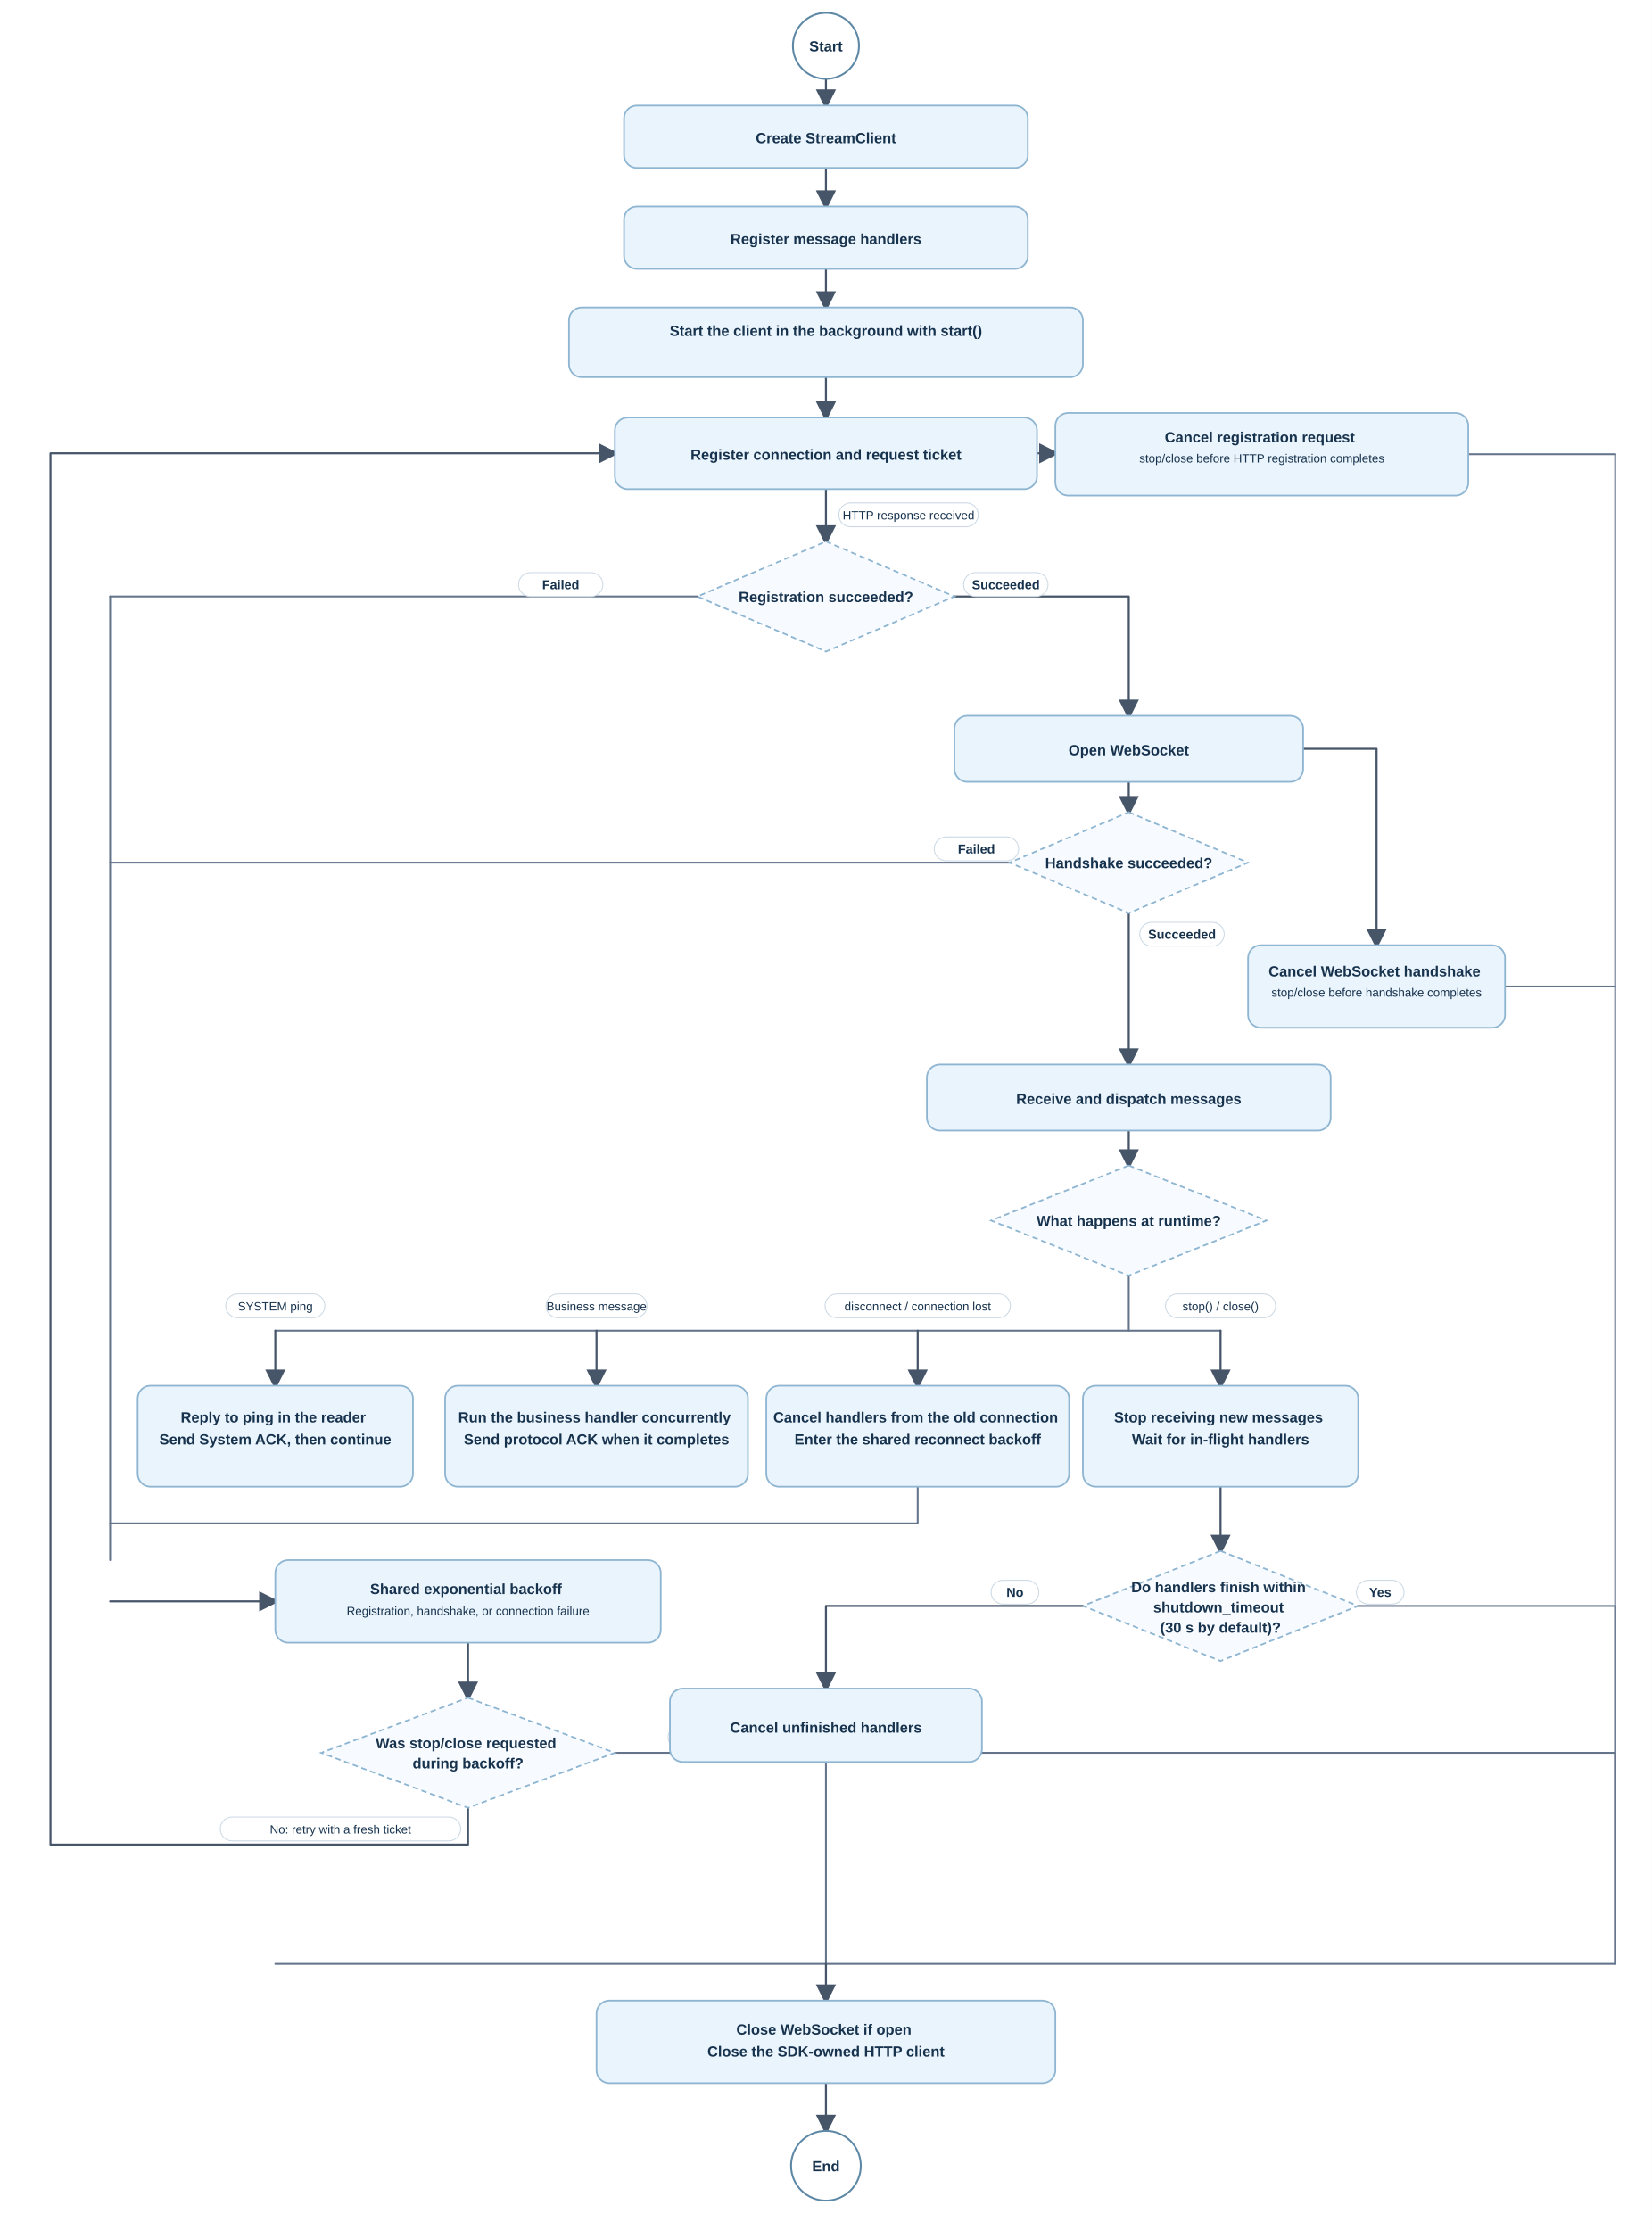
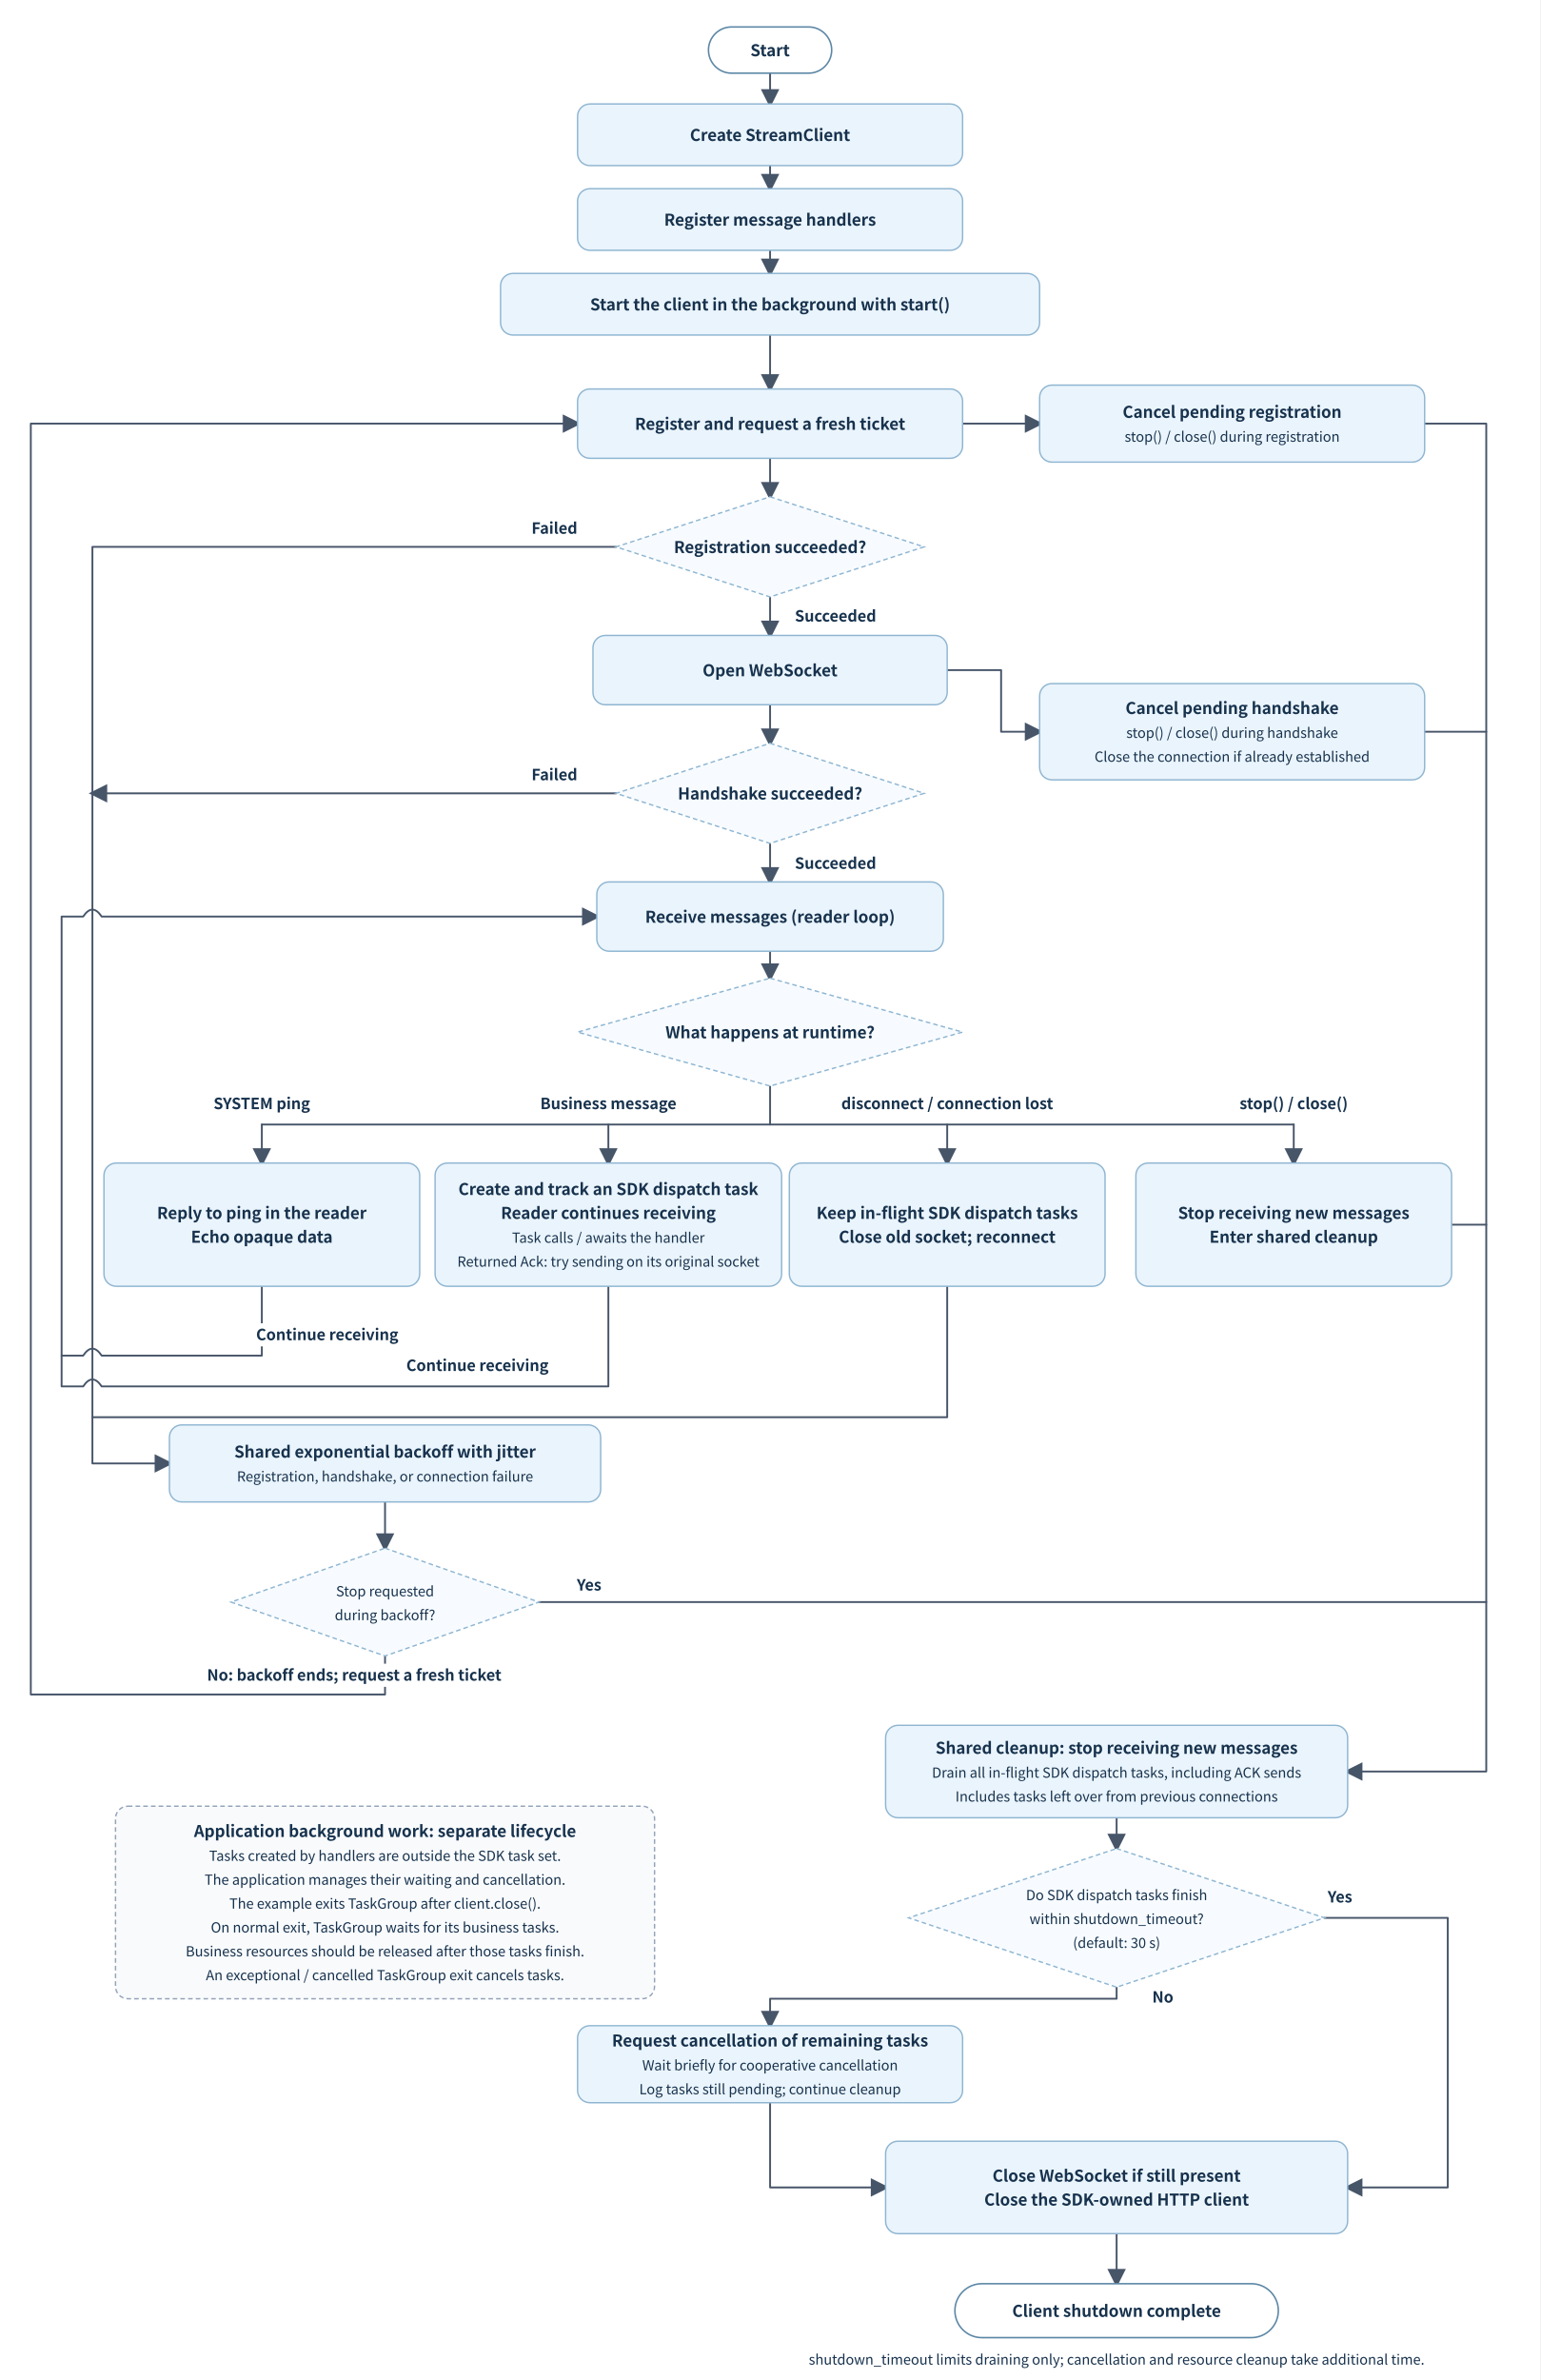
- <svg xmlns="http://www.w3.org/2000/svg" width="1800" height="2430" viewBox="0 0 1800 2430" role="img" aria-labelledby="title desc">
+ <svg xmlns="http://www.w3.org/2000/svg" width="2000" height="3090" viewBox="0 0 2000 3090" role="img" aria-labelledby="title desc">
  <defs>
    <marker id="arrow" markerWidth="10" markerHeight="10" refX="8" refY="5" orient="auto" markerUnits="strokeWidth">
      <path d="M0,0 L10,5 L0,10 z" fill="#475569" />
    </marker>
    <style>
-       text { font-family: Arial, "Segoe UI", sans-serif; fill: #17324d; }
-       .edge { fill: none; stroke: #475569; stroke-width: 2.2; stroke-linecap: round; stroke-linejoin: round; marker-end: url(#arrow); }
-       .join { fill: none; stroke: #64748b; stroke-width: 2.0; stroke-linecap: round; stroke-linejoin: round; }
+       text { font-family: "Microsoft YaHei", "Noto Sans CJK SC", Arial, sans-serif; fill: #17324d; }
+       .edge { fill: none; stroke: #475569; stroke-width: 2.4; stroke-linecap: round; stroke-linejoin: round; marker-end: url(#arrow); }
+       .join { fill: none; stroke: #475569; stroke-width: 2.4; stroke-linecap: round; stroke-linejoin: round; }
      .node { fill: #eaf4fc; stroke: #8eb5d1; stroke-width: 1.8; }
      .decision { fill: #f7fbff; stroke: #8eb5d1; stroke-width: 1.8; stroke-dasharray: 6 4; }
-       .terminal { fill: #ffffff; stroke: #5c87a5; stroke-width: 2; }
-       .node-text { font-size: 16px; font-weight: 600; }
-       .small { font-size: 13px; font-weight: 500; }
-       .label { font-size: 14px; font-weight: 600; }
-       .pill { fill: #ffffff; stroke: #cbd8e3; stroke-width: 1; }
+       .terminal { fill: white; stroke: #5c87a5; stroke-width: 2; }
+       .note { fill: #f8fafc; stroke: #94a3b8; stroke-width: 1.8; stroke-dasharray: 6 4; }
+       .node-text { font-size: 21px; font-weight: 600; }
+       .small { font-size: 18px; font-weight: 500; }
+       .label { font-size: 20px; font-weight: 600; }
    </style>
  </defs>
-   <rect width="1800" height="2430" fill="#ffffff" />
+   <rect width="2000" height="3090" fill="white" />
  <g aria-hidden="true">
-     <path class="edge" d="M900 86 V115" />
-     <path class="edge" d="M900 183 V225" />
-     <path class="edge" d="M900 293 V335" />
-     <path class="edge" d="M900 411 V455" />
-     <path class="edge" d="M900 533 V590" />
-     <path class="edge" d="M1130 494 H1150" />
-     <path class="join" d="M1600 495 H1760" />
-     <path class="join" d="M760 650 H120" />
-     <path class="edge" d="M1040 650 H1230 V780" />
-     <path class="edge" d="M1230 852 V885" />
-     <path class="join" d="M1100 940 H120" />
-     <path class="edge" d="M1230 995 V1160" />
-     <path class="edge" d="M1420 816 H1500 V1030" />
-     <path class="join" d="M1640 1075 H1760" />
-     <path class="edge" d="M1230 1232 V1270" />
-     <path class="join" d="M1230 1390 V1450 H300" />
-     <path class="join" d="M1230 1450 H1330" />
-     <path class="edge" d="M300 1450 V1510" />
-     <path class="edge" d="M650 1450 V1510" />
-     <path class="edge" d="M1000 1450 V1510" />
-     <path class="edge" d="M1330 1450 V1510" />
-     <path class="join" d="M1000 1620 V1660 H120" />
-     <path class="join" d="M120 650 V1700" />
-     <path class="edge" d="M120 1745 H300" />
-     <path class="edge" d="M510 1790 V1850" />
-     <path class="join" d="M670 1910 H1760 V2140" />
-     <path class="edge" d="M510 1970 V2010 H55 V494 H670" />
-     <path class="edge" d="M1330 1620 V1690" />
-     <path class="join" d="M1480 1750 H1760 V2140" />
-     <path class="edge" d="M1180 1750 H900 V1840" />
-     <path class="join" d="M900 1920 V2140" />
-     <path class="join" d="M1760 495 V2140" />
-     <path class="join" d="M300 2140 H1760" />
-     <path class="edge" d="M900 2140 V2180" />
-     <path class="edge" d="M900 2270 V2322" />
-   </g>
-   <g class="labels">
-     <rect class="pill" x="914" y="548" width="152" height="26" rx="13" />
-     <text class="small" x="990" y="566" text-anchor="middle">HTTP response received</text>
-     <rect class="pill" x="565" y="624" width="92" height="26" rx="13" />
-     <text class="label" x="611" y="642" text-anchor="middle">Failed</text>
-     <rect class="pill" x="1050" y="624" width="92" height="26" rx="13" />
-     <text class="label" x="1096" y="642" text-anchor="middle">Succeeded</text>
-     <rect class="pill" x="1018" y="912" width="92" height="26" rx="13" />
-     <text class="label" x="1064" y="930" text-anchor="middle">Failed</text>
-     <rect class="pill" x="1242" y="1005" width="92" height="26" rx="13" />
-     <text class="label" x="1288" y="1023" text-anchor="middle">Succeeded</text>
-     <rect class="pill" x="246" y="1410" width="108" height="26" rx="13" />
-     <text class="small" x="300" y="1428" text-anchor="middle">SYSTEM ping</text>
-     <rect class="pill" x="595" y="1410" width="110" height="26" rx="13" />
-     <text class="small" x="650" y="1428" text-anchor="middle">Business message</text>
-     <rect class="pill" x="899" y="1410" width="202" height="26" rx="13" />
-     <text class="small" x="1000" y="1428" text-anchor="middle">disconnect / connection lost</text>
-     <rect class="pill" x="1270" y="1410" width="120" height="26" rx="13" />
-     <text class="small" x="1330" y="1428" text-anchor="middle">stop() / close()</text>
-     <rect class="pill" x="1478" y="1722" width="52" height="26" rx="13" />
-     <text class="label" x="1504" y="1740" text-anchor="middle">Yes</text>
-     <rect class="pill" x="1080" y="1722" width="52" height="26" rx="13" />
-     <text class="label" x="1106" y="1740" text-anchor="middle">No</text>
-     <rect class="pill" x="728" y="1880" width="52" height="26" rx="13" />
-     <text class="label" x="754" y="1898" text-anchor="middle">Yes</text>
-     <rect class="pill" x="240" y="1980" width="262" height="26" rx="13" />
-     <text class="small" x="371" y="1998" text-anchor="middle">No: retry with a fresh ticket</text>
-   </g>
-   <g class="nodes" text-anchor="middle">
-     <circle class="terminal" cx="900" cy="50" r="36" />
-     <text class="node-text" x="900" y="56">Start</text>
-     <rect class="node" x="680" y="115" width="440" height="68" rx="14" />
-     <text class="node-text" x="900" y="156">Create StreamClient</text>
-     <rect class="node" x="680" y="225" width="440" height="68" rx="14" />
-     <text class="node-text" x="900" y="266">Register message handlers</text>
-     <rect class="node" x="620" y="335" width="560" height="76" rx="14" />
-     <text class="node-text" x="900" y="366">
-       <tspan x="900">Start the client in the background with start()</tspan>
-     </text>
-     <rect class="node" x="670" y="455" width="460" height="78" rx="14" />
-     <text class="node-text" x="900" y="501">Register connection and request ticket</text>
-     <rect class="node" x="1150" y="450" width="450" height="90" rx="14" />
-     <text class="node-text" x="1375" y="482">
-       <tspan x="1375">Cancel registration request</tspan>
-       <tspan class="small" x="1375" dy="22">stop/close before HTTP registration completes</tspan>
-     </text>
-     <polygon class="decision" points="900,590 1040,650 900,710 760,650" />
-     <text class="node-text" x="900" y="656">Registration succeeded?</text>
-     <rect class="node" x="1040" y="780" width="380" height="72" rx="14" />
-     <text class="node-text" x="1230" y="823">Open WebSocket</text>
-     <polygon class="decision" points="1230,885 1360,940 1230,995 1100,940" />
-     <text class="node-text" x="1230" y="946">Handshake succeeded?</text>
-     <rect class="node" x="1360" y="1030" width="280" height="90" rx="14" />
-     <text class="node-text" x="1500" y="1064">
-       <tspan x="1500">Cancel WebSocket handshake</tspan>
-       <tspan class="small" x="1500" dy="22">stop/close before handshake completes</tspan>
-     </text>
-     <rect class="node" x="1010" y="1160" width="440" height="72" rx="14" />
-     <text class="node-text" x="1230" y="1203">Receive and dispatch messages</text>
-     <polygon class="decision" points="1230,1270 1380,1330 1230,1390 1080,1330" />
-     <text class="node-text" x="1230" y="1336">What happens at runtime?</text>
-     <rect class="node" x="150" y="1510" width="300" height="110" rx="14" />
-     <text class="node-text" x="300" y="1550">
-       <tspan x="300">Reply to ping in the reader</tspan>
-       <tspan x="300" dy="24">Send System ACK, then continue</tspan>
-     </text>
-     <rect class="node" x="485" y="1510" width="330" height="110" rx="14" />
-     <text class="node-text" x="650" y="1550">
-       <tspan x="650">Run the business handler concurrently</tspan>
-       <tspan x="650" dy="24">Send protocol ACK when it completes</tspan>
-     </text>
-     <rect class="node" x="835" y="1510" width="330" height="110" rx="14" />
-     <text class="node-text" x="1000" y="1550">
-       <tspan x="1000">Cancel handlers from the old connection</tspan>
-       <tspan x="1000" dy="24">Enter the shared reconnect backoff</tspan>
-     </text>
-     <rect class="node" x="1180" y="1510" width="300" height="110" rx="14" />
-     <text class="node-text" x="1330" y="1550">
-       <tspan x="1330">Stop receiving new messages</tspan>
-       <tspan x="1330" dy="24">Wait for in-flight handlers</tspan>
-     </text>
-     <rect class="node" x="300" y="1700" width="420" height="90" rx="14" />
-     <text class="node-text" x="510" y="1737">
-       <tspan x="510">Shared exponential backoff</tspan>
-       <tspan class="small" x="510" dy="23">Registration, handshake, or connection failure</tspan>
-     </text>
-     <polygon class="decision" points="510,1850 670,1910 510,1970 350,1910" />
-     <text class="node-text" x="510" y="1905">
-       <tspan x="510">Was stop/close requested</tspan>
-       <tspan x="510" dy="22">during backoff?</tspan>
-     </text>
-     <polygon class="decision" points="1330,1690 1480,1750 1330,1810 1180,1750" />
-     <text class="node-text" x="1330" y="1735">
-       <tspan x="1330">Do handlers finish within</tspan>
-       <tspan x="1330" dy="22">shutdown_timeout</tspan>
-       <tspan x="1330" dy="22">(30 s by default)?</tspan>
-     </text>
-     <rect class="node" x="730" y="1840" width="340" height="80" rx="14" />
-     <text class="node-text" x="900" y="1888">Cancel unfinished handlers</text>
-     <rect class="node" x="650" y="2180" width="500" height="90" rx="14" />
-     <text class="node-text" x="900" y="2217">
-       <tspan x="900">Close WebSocket if open</tspan>
-       <tspan x="900" dy="24">Close the SDK-owned HTTP client</tspan>
-     </text>
-     <circle class="terminal" cx="900" cy="2360" r="38" />
-     <text class="node-text" x="900" y="2366">End</text>
-   </g>
+     <path class="edge" d="M1000 95 V135" />
+     <path class="edge" d="M1000 215 V245" />
+     <path class="edge" d="M1000 325 V355" />
+     <path class="edge" d="M1000 435 V505" />
+     <path class="edge" d="M1000 595 V645" />
+     <path class="edge" d="M1250 550 H1350" />
+     <path class="edge" d="M800 710 H120 V1900 H220" />
+     <path class="edge" d="M1000 775 V825" />
+     <path class="edge" d="M1000 915 V965" />
+     <path class="edge" d="M1230 870 H1300 V950 H1350" />
+     <path class="edge" d="M800 1030 H120" />
+     <path class="edge" d="M1000 1095 V1145" />
+     <path class="edge" d="M1000 1235 V1270" />
+     <path class="edge" d="M1850 550 H1930 V2300 H1750" />
+     <path class="join" d="M1850 950 H1930" />
+     <path class="join" d="M1000 1410 V1460 H340" />
+     <path class="join" d="M1000 1460 H1680" />
+     <path class="edge" d="M340 1460 V1510" />
+     <path class="edge" d="M790 1460 V1510" />
+     <path class="edge" d="M1230 1460 V1510" />
+     <path class="edge" d="M1680 1460 V1510" />
+     <path class="join" d="M340 1670 V1760 H132 Q120 1742 108 1760 H80" />
+     <path class="edge" d="M790 1670 V1800 H132 Q120 1782 108 1800 H80 V1190 H108 Q120 1172 132 1190 H775" />
+     <path class="join" d="M1230 1670 V1840 H120" />
+     <path class="join" d="M1885 1590 H1930" />
+     <path class="edge" d="M500 1950 V2010" />
+     <path class="join" d="M700 2080 H1930" />
+     <path class="edge" d="M500 2150 V2200 H40 V550 H750" />
+     <path class="edge" d="M1450 2360 V2400" />
+     <path class="edge" d="M1720 2490 H1880 V2840 H1750" />
+     <path class="edge" d="M1450 2580 V2595 H1000 V2630" />
+     <path class="edge" d="M1000 2730 V2840 H1150" />
+     <path class="edge" d="M1450 2900 V2965" />
+   </g>
+   <g>
+     <rect x="675" y="671" width="90" height="30" rx="12" fill="white" />
+     <text class="label" x="720" y="693" text-anchor="middle">Failed</text>
+   </g>
+   <g>
+     <rect x="1023.5" y="785" width="123" height="30" rx="12" fill="white" />
+     <text class="label" x="1085" y="807" text-anchor="middle">Succeeded</text>
+   </g>
+   <g>
+     <rect x="675" y="991" width="90" height="30" rx="12" fill="white" />
+     <text class="label" x="720" y="1013" text-anchor="middle">Failed</text>
+   </g>
+   <g>
+     <rect x="1023.5" y="1106" width="123" height="30" rx="12" fill="white" />
+     <text class="label" x="1085" y="1128" text-anchor="middle">Succeeded</text>
+   </g>
+   <g>
+     <rect x="267.5" y="1418" width="145" height="30" rx="12" fill="white" />
+     <text class="label" x="340" y="1440" text-anchor="middle">SYSTEM ping</text>
+   </g>
+   <g>
+     <rect x="690" y="1418" width="200" height="30" rx="12" fill="white" />
+     <text class="label" x="790" y="1440" text-anchor="middle">Business message</text>
+   </g>
+   <g>
+     <rect x="1064" y="1418" width="332" height="30" rx="12" fill="white" />
+     <text class="label" x="1230" y="1440" text-anchor="middle">disconnect / connection lost</text>
+   </g>
+   <g>
+     <rect x="1580" y="1418" width="200" height="30" rx="12" fill="white" />
+     <text class="label" x="1680" y="1440" text-anchor="middle">stop() / close()</text>
+   </g>
+   <g>
+     <rect x="314" y="1718" width="222" height="30" rx="12" fill="white" />
+     <text class="label" x="425" y="1740" text-anchor="middle">Continue receiving</text>
+   </g>
+   <g>
+     <rect x="509" y="1758" width="222" height="30" rx="12" fill="white" />
+     <text class="label" x="620" y="1780" text-anchor="middle">Continue receiving</text>
+   </g>
+   <g>
+     <rect x="736.5" y="2043" width="57" height="30" rx="12" fill="white" />
+     <text class="label" x="765" y="2065" text-anchor="middle">Yes</text>
+   </g>
+   <g>
+     <rect x="228" y="2160" width="464" height="30" rx="12" fill="white" />
+     <text class="label" x="460" y="2182" text-anchor="middle">No: backoff ends; request a fresh ticket</text>
+   </g>
+   <g>
+     <rect x="1711.5" y="2448" width="57" height="30" rx="12" fill="white" />
+     <text class="label" x="1740" y="2470" text-anchor="middle">Yes</text>
+   </g>
+   <g>
+     <rect x="1487" y="2578" width="46" height="30" rx="12" fill="white" />
+     <text class="label" x="1510" y="2600" text-anchor="middle">No</text>
+   </g>
+   <g id="start" text-anchor="middle">
+     <rect class="terminal" x="920" y="35" width="160" height="60" rx="30" />
+     <text class="node-text" x="1000" y="73">Start</text>
+   </g>
+   <g id="create" text-anchor="middle">
+     <rect class="node" x="750" y="135" width="500" height="80" rx="16" />
+     <text class="node-text" x="1000" y="183">Create StreamClient</text>
+   </g>
+   <g id="handlers" text-anchor="middle">
+     <rect class="node" x="750" y="245" width="500" height="80" rx="16" />
+     <text class="node-text" x="1000" y="293">Register message handlers</text>
+   </g>
+   <g id="launch" text-anchor="middle">
+     <rect class="node" x="650" y="355" width="700" height="80" rx="16" />
+     <text class="node-text" x="1000" y="403">Start the client in the background with start()</text>
+   </g>
+   <g id="register" text-anchor="middle">
+     <rect class="node" x="750" y="505" width="500" height="90" rx="16" />
+     <text class="node-text" x="1000" y="558">Register and request a fresh ticket</text>
+   </g>
+   <g id="cancel-register" text-anchor="middle">
+     <rect class="node" x="1350" y="500" width="500" height="100" rx="16" />
+     <text class="node-text" x="1600" y="542.5">Cancel pending registration</text>
+     <text class="small" x="1600" y="573.5">stop() / close() during registration</text>
+   </g>
+   <g id="registered" text-anchor="middle">
+     <polygon class="decision" points="1000,645 1200,710 1000,775 800,710" />
+     <text class="node-text" x="1000" y="718">Registration succeeded?</text>
+   </g>
+   <g id="connect" text-anchor="middle">
+     <rect class="node" x="770" y="825" width="460" height="90" rx="16" />
+     <text class="node-text" x="1000" y="878">Open WebSocket</text>
+   </g>
+   <g id="cancel-connect" text-anchor="middle">
+     <rect class="node" x="1350" y="887.5" width="500" height="125" rx="16" />
+     <text class="node-text" x="1600" y="927">Cancel pending handshake</text>
+     <text class="small" x="1600" y="958">stop() / close() during handshake</text>
+     <text class="small" x="1600" y="989">Close the connection if already established</text>
+   </g>
+   <g id="connected" text-anchor="middle">
+     <polygon class="decision" points="1000,965 1200,1030 1000,1095 800,1030" />
+     <text class="node-text" x="1000" y="1038">Handshake succeeded?</text>
+   </g>
+   <g id="receive" text-anchor="middle">
+     <rect class="node" x="775" y="1145" width="450" height="90" rx="16" />
+     <text class="node-text" x="1000" y="1198">Receive messages (reader loop)</text>
+   </g>
+   <g id="runtime" text-anchor="middle">
+     <polygon class="decision" points="1000,1270 1250,1340 1000,1410 750,1340" />
+     <text class="node-text" x="1000" y="1348">What happens at runtime?</text>
+   </g>
+   <g id="ping" text-anchor="middle">
+     <rect class="node" x="135" y="1510" width="410" height="160" rx="16" />
+     <text class="node-text" x="340" y="1582.5">Reply to ping in the reader</text>
+     <text class="node-text" x="340" y="1613.5">Echo opaque data</text>
+   </g>
+   <g id="business" text-anchor="middle">
+     <rect class="node" x="565" y="1510" width="450" height="160" rx="16" />
+     <text class="node-text" x="790" y="1551.5">Create and track an SDK dispatch task</text>
+     <text class="node-text" x="790" y="1582.5">Reader continues receiving</text>
+     <text class="small" x="790" y="1613.5">Task calls / awaits the handler</text>
+     <text class="small" x="790" y="1644.5">Returned Ack: try sending on its original socket</text>
+   </g>
+   <g id="disconnect" text-anchor="middle">
+     <rect class="node" x="1025" y="1510" width="410" height="160" rx="16" />
+     <text class="node-text" x="1230" y="1582.5">Keep in-flight SDK dispatch tasks</text>
+     <text class="node-text" x="1230" y="1613.5">Close old socket; reconnect</text>
+   </g>
+   <g id="stop" text-anchor="middle">
+     <rect class="node" x="1475" y="1510" width="410" height="160" rx="16" />
+     <text class="node-text" x="1680" y="1582.5">Stop receiving new messages</text>
+     <text class="node-text" x="1680" y="1613.5">Enter shared cleanup</text>
+   </g>
+   <g id="backoff" text-anchor="middle">
+     <rect class="node" x="220" y="1850" width="560" height="100" rx="16" />
+     <text class="node-text" x="500" y="1892.5">Shared exponential backoff with jitter</text>
+     <text class="small" x="500" y="1923.5">Registration, handshake, or connection failure</text>
+   </g>
+   <g id="backoff-stop" text-anchor="middle">
+     <polygon class="decision" points="500,2010 700,2080 500,2150 300,2080" />
+     <text class="small" x="500" y="2072.5">Stop requested</text>
+     <text class="small" x="500" y="2103.5">during backoff?</text>
+   </g>
+   <g id="cleanup" text-anchor="middle">
+     <rect class="node" x="1150" y="2240" width="600" height="120" rx="16" />
+     <text class="node-text" x="1450" y="2277">Shared cleanup: stop receiving new messages</text>
+     <text class="small" x="1450" y="2308">Drain all in-flight SDK dispatch tasks, including ACK sends</text>
+     <text class="small" x="1450" y="2339">Includes tasks left over from previous connections</text>
+   </g>
+   <g id="drained" text-anchor="middle">
+     <polygon class="decision" points="1450,2400 1720,2490 1450,2580 1180,2490" />
+     <text class="small" x="1450" y="2467">Do SDK dispatch tasks finish</text>
+     <text class="small" x="1450" y="2498">within shutdown_timeout?</text>
+     <text class="small" x="1450" y="2529">(default: 30 s)</text>
+   </g>
+   <g id="cancel" text-anchor="middle">
+     <rect class="node" x="750" y="2630" width="500" height="100" rx="16" />
+     <text class="node-text" x="1000" y="2657">Request cancellation of remaining tasks</text>
+     <text class="small" x="1000" y="2688">Wait briefly for cooperative cancellation</text>
+     <text class="small" x="1000" y="2719">Log tasks still pending; continue cleanup</text>
+   </g>
+   <g id="resources" text-anchor="middle">
+     <rect class="node" x="1150" y="2780" width="600" height="120" rx="16" />
+     <text class="node-text" x="1450" y="2832.5">Close WebSocket if still present</text>
+     <text class="node-text" x="1450" y="2863.5">Close the SDK-owned HTTP client</text>
+   </g>
+   <g id="end" text-anchor="middle">
+     <rect class="terminal" x="1240" y="2965" width="420" height="70" rx="35" />
+     <text class="node-text" x="1450" y="3008">Client shutdown complete</text>
+   </g>
+   <g id="ownership" text-anchor="middle">
+     <rect class="note" x="150" y="2345" width="700" height="250" rx="16" />
+     <text class="node-text" x="500" y="2385">Application background work: separate lifecycle</text>
+     <text class="small" x="500" y="2416">Tasks created by handlers are outside the SDK task set.</text>
+     <text class="small" x="500" y="2447">The application manages their waiting and cancellation.</text>
+     <text class="small" x="500" y="2478">The example exits TaskGroup after client.close().</text>
+     <text class="small" x="500" y="2509">On normal exit, TaskGroup waits for its business tasks.</text>
+     <text class="small" x="500" y="2540">Business resources should be released after those tasks finish.</text>
+     <text class="small" x="500" y="2571">An exceptional / cancelled TaskGroup exit cancels tasks.</text>
+   </g>
+   <text class="small" x="1450" y="3070" text-anchor="middle">shutdown_timeout limits draining only; cancellation and resource cleanup take additional time.</text>
</svg>
